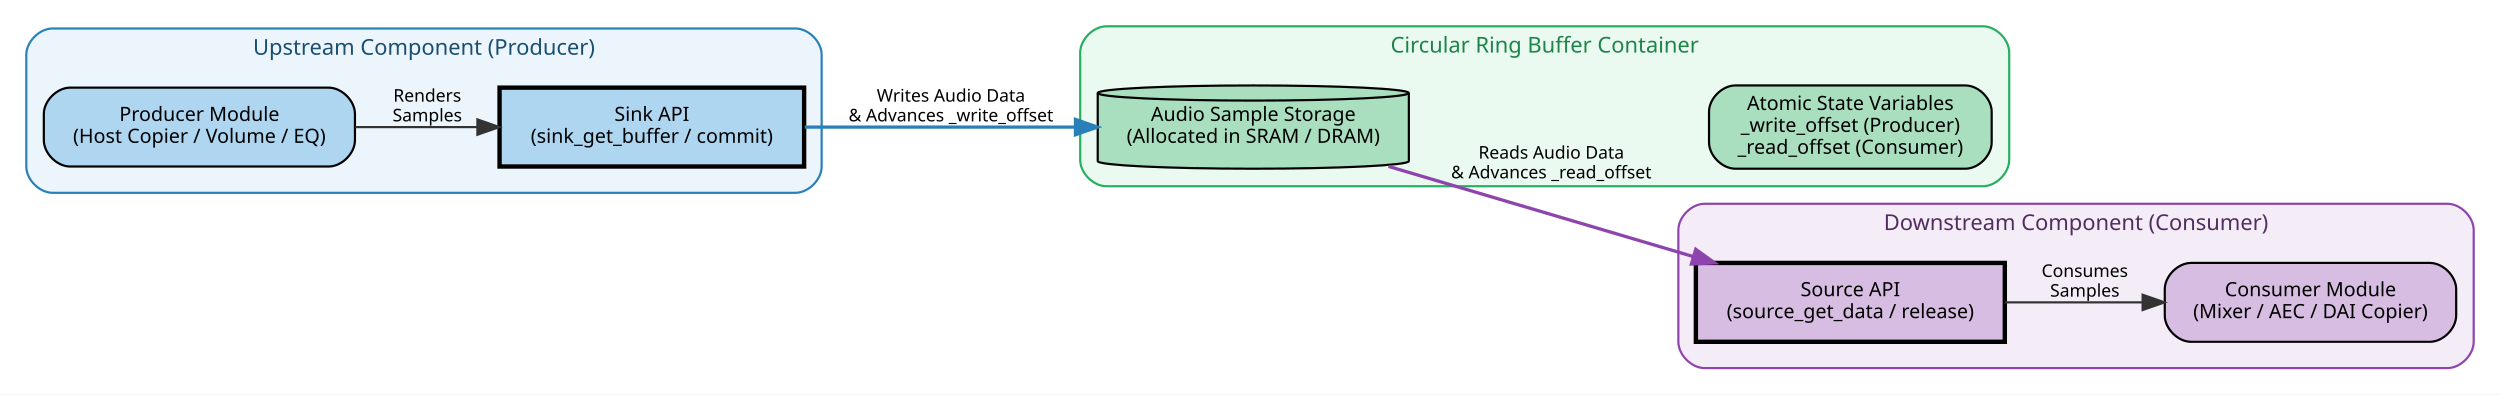
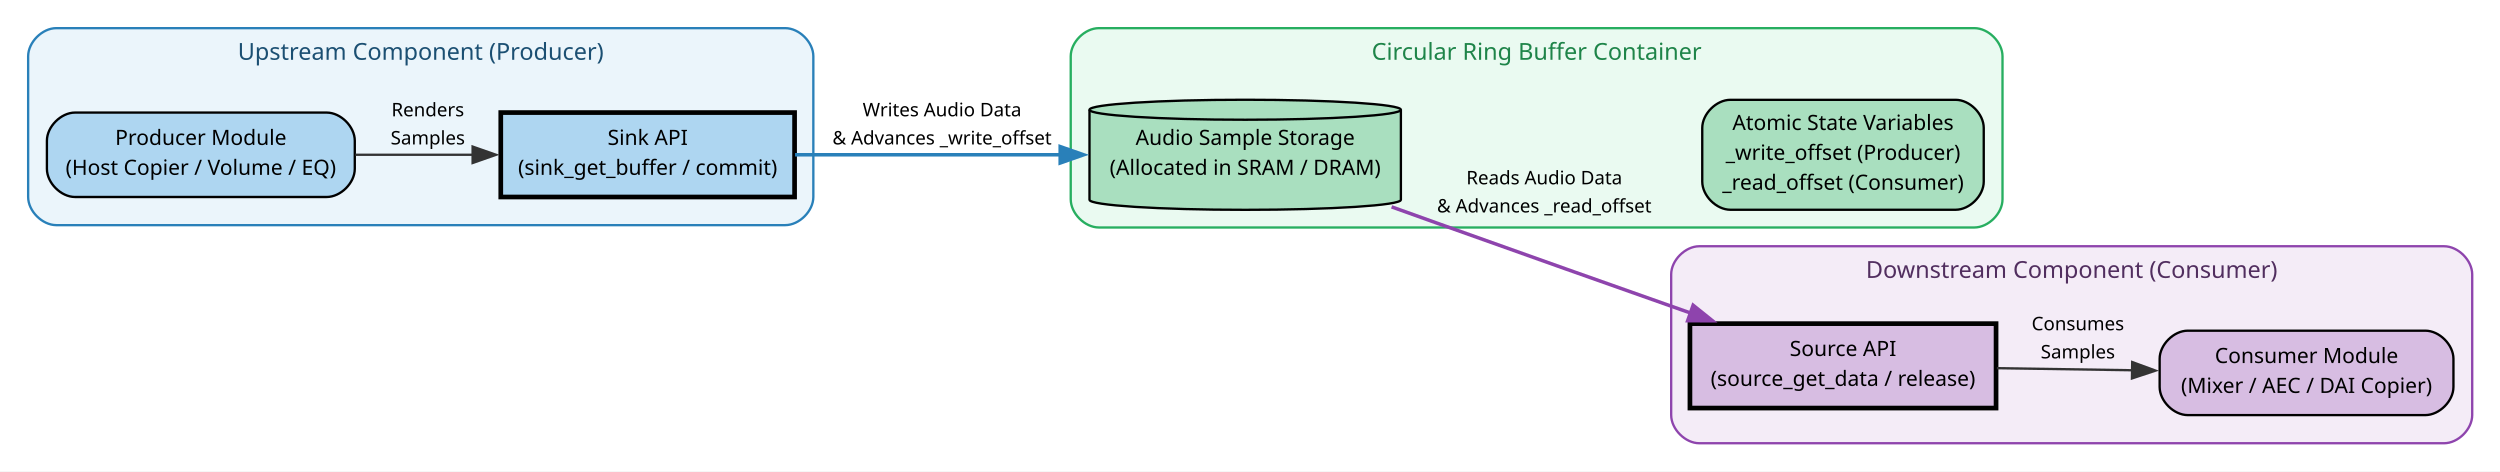
- <svg xmlns="http://www.w3.org/2000/svg" width="1141pt" height="180pt" viewBox="0.00 0.00 1141.00 180.00">
-   <g id="graph0" class="graph" transform="scale(1 1) rotate(0) translate(4 176)">
-     <polygon fill="white" stroke="transparent" points="-4,4 -4,-176 1137,-176 1137,4 -4,4" />
+ <svg xmlns="http://www.w3.org/2000/svg" width="1066pt" height="201pt" viewBox="0.00 0.00 1066.00 201.00">
+   <g id="graph0" class="graph" transform="scale(1 1) rotate(0) translate(4 197)">
+     <polygon fill="white" stroke="none" points="-4,4 -4,-197 1062.15,-197 1062.15,4 -4,4" />
    <g id="clust1" class="cluster">
-       <path fill="#ebf5fb" stroke="#2980b9" d="M20,-88C20,-88 359,-88 359,-88 365,-88 371,-94 371,-100 371,-100 371,-151 371,-151 371,-157 365,-163 359,-163 359,-163 20,-163 20,-163 14,-163 8,-157 8,-151 8,-151 8,-100 8,-100 8,-94 14,-88 20,-88" />
-       <text text-anchor="middle" x="189.5" y="-151" font-family="Verdana-Bold" font-size="10.00" fill="#1b4f72">Upstream Component (Producer)</text>
+       <path fill="#ebf5fb" stroke="#2980b9" d="M20,-101C20,-101 330.81,-101 330.81,-101 336.81,-101 342.81,-107 342.81,-113 342.81,-113 342.81,-173 342.81,-173 342.81,-179 336.81,-185 330.81,-185 330.81,-185 20,-185 20,-185 14,-185 8,-179 8,-173 8,-173 8,-113 8,-113 8,-107 14,-101 20,-101" />
+       <text xml:space="preserve" text-anchor="middle" x="175.4" y="-171.5" font-family="Verdana-Bold" font-size="10.00" fill="#1b4f72">Upstream Component (Producer)</text>
    </g>
    <g id="clust2" class="cluster">
-       <path fill="#eafaf1" stroke="#27ae60" d="M501,-91C501,-91 901,-91 901,-91 907,-91 913,-97 913,-103 913,-103 913,-152 913,-152 913,-158 907,-164 901,-164 901,-164 501,-164 501,-164 495,-164 489,-158 489,-152 489,-152 489,-103 489,-103 489,-97 495,-91 501,-91" />
-       <text text-anchor="middle" x="701" y="-152" font-family="Verdana-Bold" font-size="10.00" fill="#1e8449">Circular Ring Buffer Container</text>
+       <path fill="#eafaf1" stroke="#27ae60" d="M464.56,-100C464.56,-100 837.87,-100 837.87,-100 843.87,-100 849.87,-106 849.87,-112 849.87,-112 849.87,-173 849.87,-173 849.87,-179 843.87,-185 837.87,-185 837.87,-185 464.56,-185 464.56,-185 458.56,-185 452.56,-179 452.56,-173 452.56,-173 452.56,-112 452.56,-112 452.56,-106 458.56,-100 464.56,-100" />
+       <text xml:space="preserve" text-anchor="middle" x="651.22" y="-171.5" font-family="Verdana-Bold" font-size="10.00" fill="#1e8449">Circular Ring Buffer Container</text>
    </g>
    <g id="clust3" class="cluster">
-       <path fill="#f4ecf7" stroke="#8e44ad" d="M774,-8C774,-8 1113,-8 1113,-8 1119,-8 1125,-14 1125,-20 1125,-20 1125,-71 1125,-71 1125,-77 1119,-83 1113,-83 1113,-83 774,-83 774,-83 768,-83 762,-77 762,-71 762,-71 762,-20 762,-20 762,-14 768,-8 774,-8" />
-       <text text-anchor="middle" x="943.5" y="-71" font-family="Verdana-Bold" font-size="10.00" fill="#512e5f">Downstream Component (Consumer)</text>
+       <path fill="#f4ecf7" stroke="#8e44ad" d="M720.59,-8C720.59,-8 1038.15,-8 1038.15,-8 1044.15,-8 1050.15,-14 1050.15,-20 1050.15,-20 1050.15,-80 1050.15,-80 1050.15,-86 1044.15,-92 1038.15,-92 1038.15,-92 720.59,-92 720.59,-92 714.59,-92 708.59,-86 708.59,-80 708.59,-80 708.59,-20 708.59,-20 708.59,-14 714.59,-8 720.59,-8" />
+       <text xml:space="preserve" text-anchor="middle" x="879.37" y="-78.5" font-family="Verdana-Bold" font-size="10.00" fill="#512e5f">Downstream Component (Consumer)</text>
    </g>
    <g id="node1" class="node">
-       <path fill="#aed6f1" stroke="black" d="M146,-136C146,-136 28,-136 28,-136 22,-136 16,-130 16,-124 16,-124 16,-112 16,-112 16,-106 22,-100 28,-100 28,-100 146,-100 146,-100 152,-100 158,-106 158,-112 158,-112 158,-124 158,-124 158,-130 152,-136 146,-136" />
-       <text text-anchor="middle" x="87" y="-120.8" font-family="verdana" font-size="9.00">Producer Module</text>
-       <text text-anchor="middle" x="87" y="-110.8" font-family="verdana" font-size="9.00">(Host Copier / Volume / EQ)</text>
+       <path fill="#aed6f1" stroke="black" d="M135.28,-149C135.28,-149 28,-149 28,-149 22,-149 16,-143 16,-137 16,-137 16,-125 16,-125 16,-119 22,-113 28,-113 28,-113 135.28,-113 135.28,-113 141.28,-113 147.28,-119 147.28,-125 147.28,-125 147.28,-137 147.28,-137 147.28,-143 141.28,-149 135.28,-149" />
+       <text xml:space="preserve" text-anchor="middle" x="81.64" y="-135.2" font-family="verdana" font-size="9.00">Producer Module</text>
+       <text xml:space="preserve" text-anchor="middle" x="81.64" y="-122.45" font-family="verdana" font-size="9.00">(Host Copier / Volume / EQ)</text>
    </g>
    <g id="node2" class="node">
-       <polygon fill="#aed6f1" stroke="black" stroke-width="2" points="363,-136 224,-136 224,-100 363,-100 363,-136" />
-       <text text-anchor="middle" x="293.5" y="-120.8" font-family="verdana" font-size="9.00">Sink API</text>
-       <text text-anchor="middle" x="293.5" y="-110.8" font-family="verdana" font-size="9.00">(sink_get_buffer / commit)</text>
+       <polygon fill="#aed6f1" stroke="black" stroke-width="2" points="334.81,-149 209.53,-149 209.53,-113 334.81,-113 334.81,-149" />
+       <text xml:space="preserve" text-anchor="middle" x="272.17" y="-135.2" font-family="verdana" font-size="9.00">Sink API</text>
+       <text xml:space="preserve" text-anchor="middle" x="272.17" y="-122.45" font-family="verdana" font-size="9.00">(sink_get_buffer / commit)</text>
    </g>
    <g id="edge1" class="edge">
-       <path fill="none" stroke="#333333" d="M158.09,-118C176.04,-118 195.46,-118 213.82,-118" />
-       <polygon fill="#333333" stroke="#333333" points="213.88,-121.5 223.88,-118 213.88,-114.5 213.88,-121.5" />
-       <text text-anchor="middle" x="191" y="-129.6" font-family="verdana" font-size="8.00">Renders</text>
-       <text text-anchor="middle" x="191" y="-120.6" font-family="verdana" font-size="8.00">Samples</text>
+       <path fill="none" stroke="#333333" d="M147.52,-131C163.7,-131 181.17,-131 197.74,-131" />
+       <polygon fill="#333333" stroke="#333333" points="197.52,-134.5 207.52,-131 197.52,-127.5 197.52,-134.5" />
+       <text xml:space="preserve" text-anchor="middle" x="178.41" y="-147.4" font-family="verdana" font-size="8.00">Renders</text>
+       <text xml:space="preserve" text-anchor="middle" x="178.41" y="-135.4" font-family="verdana" font-size="8.00">Samples</text>
    </g>
    <g id="node3" class="node">
-       <path fill="#a9dfbf" stroke="black" d="M639,-133.55C639,-135.45 607.18,-137 568,-137 528.82,-137 497,-135.45 497,-133.55 497,-133.55 497,-102.45 497,-102.45 497,-100.55 528.82,-99 568,-99 607.18,-99 639,-100.55 639,-102.45 639,-102.45 639,-133.55 639,-133.55" />
-       <path fill="none" stroke="black" d="M639,-133.55C639,-131.64 607.18,-130.09 568,-130.09 528.82,-130.09 497,-131.64 497,-133.55" />
-       <text text-anchor="middle" x="568" y="-120.8" font-family="verdana" font-size="9.00">Audio Sample Storage</text>
-       <text text-anchor="middle" x="568" y="-110.8" font-family="verdana" font-size="9.00">(Allocated in SRAM / DRAM)</text>
+       <path fill="#a9dfbf" stroke="black" d="M593.34,-150.2C593.34,-152.56 563.58,-154.47 526.95,-154.47 490.32,-154.47 460.56,-152.56 460.56,-150.2 460.56,-150.2 460.56,-111.8 460.56,-111.8 460.56,-109.44 490.32,-107.53 526.95,-107.53 563.58,-107.53 593.34,-109.44 593.34,-111.8 593.34,-111.8 593.34,-150.2 593.34,-150.2" />
+       <path fill="none" stroke="black" d="M593.34,-150.2C593.34,-147.85 563.58,-145.94 526.95,-145.94 490.32,-145.94 460.56,-147.85 460.56,-150.2" />
+       <text xml:space="preserve" text-anchor="middle" x="526.95" y="-135.2" font-family="verdana" font-size="9.00">Audio Sample Storage</text>
+       <text xml:space="preserve" text-anchor="middle" x="526.95" y="-122.45" font-family="verdana" font-size="9.00">(Allocated in SRAM / DRAM)</text>
    </g>
    <g id="edge4" class="edge">
-       <path fill="none" stroke="#2980b9" stroke-width="1.5" d="M363.26,-118C400.83,-118 447.55,-118 486.77,-118" />
-       <polygon fill="#2980b9" stroke="#2980b9" stroke-width="1.5" points="486.84,-121.5 496.84,-118 486.84,-114.5 486.84,-121.5" />
-       <text text-anchor="middle" x="430" y="-129.6" font-family="verdana" font-size="8.00">Writes Audio Data</text>
-       <text text-anchor="middle" x="430" y="-120.6" font-family="verdana" font-size="8.00">&amp; Advances _write_offset</text>
+       <path fill="none" stroke="#2980b9" stroke-width="1.5" d="M335.01,-131C369.15,-131 411.88,-131 448.26,-131" />
+       <polygon fill="#2980b9" stroke="#2980b9" stroke-width="1.5" points="448.06,-134.5 458.06,-131 448.06,-127.5 448.06,-134.5" />
+       <text xml:space="preserve" text-anchor="middle" x="397.69" y="-147.4" font-family="verdana" font-size="8.00">Writes Audio Data</text>
+       <text xml:space="preserve" text-anchor="middle" x="397.69" y="-135.4" font-family="verdana" font-size="8.00">&amp; Advances _write_offset</text>
    </g>
    <g id="node4" class="node">
-       <path fill="#a9dfbf" stroke="black" d="M893,-137C893,-137 788,-137 788,-137 782,-137 776,-131 776,-125 776,-125 776,-111 776,-111 776,-105 782,-99 788,-99 788,-99 893,-99 893,-99 899,-99 905,-105 905,-111 905,-111 905,-125 905,-125 905,-131 899,-137 893,-137" />
-       <text text-anchor="middle" x="840.5" y="-125.8" font-family="verdana" font-size="9.00">Atomic State Variables</text>
-       <text text-anchor="middle" x="840.5" y="-115.8" font-family="verdana" font-size="9.00">_write_offset (Producer)</text>
-       <text text-anchor="middle" x="840.5" y="-105.8" font-family="verdana" font-size="9.00">_read_offset (Consumer)</text>
+       <path fill="#a9dfbf" stroke="black" d="M829.87,-154.44C829.87,-154.44 733.84,-154.44 733.84,-154.44 727.84,-154.44 721.84,-148.44 721.84,-142.44 721.84,-142.44 721.84,-119.56 721.84,-119.56 721.84,-113.56 727.84,-107.56 733.84,-107.56 733.84,-107.56 829.87,-107.56 829.87,-107.56 835.87,-107.56 841.87,-113.56 841.87,-119.56 841.87,-119.56 841.87,-142.44 841.87,-142.44 841.87,-148.44 835.87,-154.44 829.87,-154.44" />
+       <text xml:space="preserve" text-anchor="middle" x="781.86" y="-141.57" font-family="verdana" font-size="9.00">Atomic State Variables</text>
+       <text xml:space="preserve" text-anchor="middle" x="781.86" y="-128.82" font-family="verdana" font-size="9.00">_write_offset (Producer)</text>
+       <text xml:space="preserve" text-anchor="middle" x="781.86" y="-116.08" font-family="verdana" font-size="9.00">_read_offset (Consumer)</text>
    </g>
    <g id="node5" class="node">
-       <polygon fill="#d7bde2" stroke="black" stroke-width="2" points="911,-56 770,-56 770,-20 911,-20 911,-56" />
-       <text text-anchor="middle" x="840.5" y="-40.8" font-family="verdana" font-size="9.00">Source API</text>
-       <text text-anchor="middle" x="840.5" y="-30.8" font-family="verdana" font-size="9.00">(source_get_data / release)</text>
+       <polygon fill="#d7bde2" stroke="black" stroke-width="2" points="847.12,-59 716.59,-59 716.59,-23 847.12,-23 847.12,-59" />
+       <text xml:space="preserve" text-anchor="middle" x="781.86" y="-45.2" font-family="verdana" font-size="9.00">Source API</text>
+       <text xml:space="preserve" text-anchor="middle" x="781.86" y="-32.45" font-family="verdana" font-size="9.00">(source_get_data / release)</text>
    </g>
    <g id="edge5" class="edge">
-       <path fill="none" stroke="#8e44ad" stroke-width="1.5" d="M629.71,-100.05C670.98,-87.84 725.72,-71.65 768.93,-58.87" />
-       <polygon fill="#8e44ad" stroke="#8e44ad" stroke-width="1.5" points="769.93,-62.22 778.53,-56.03 767.95,-55.51 769.93,-62.22" />
-       <text text-anchor="middle" x="704" y="-103.6" font-family="verdana" font-size="8.00">Reads Audio Data</text>
-       <text text-anchor="middle" x="704" y="-94.6" font-family="verdana" font-size="8.00">&amp; Advances _read_offset</text>
+       <path fill="none" stroke="#8e44ad" stroke-width="1.5" d="M589.38,-108.79C595.78,-106.49 602.19,-104.2 608.34,-102 644.33,-89.14 684.6,-74.9 717.17,-63.41" />
+       <polygon fill="#8e44ad" stroke="#8e44ad" stroke-width="1.5" points="717.95,-66.85 726.21,-60.22 715.62,-60.25 717.95,-66.85" />
+       <text xml:space="preserve" text-anchor="middle" x="654.47" y="-118.4" font-family="verdana" font-size="8.00">Reads Audio Data</text>
+       <text xml:space="preserve" text-anchor="middle" x="654.47" y="-106.4" font-family="verdana" font-size="8.00">&amp; Advances _read_offset</text>
    </g>
    <g id="node6" class="node">
-       <path fill="#d7bde2" stroke="black" d="M1105,-56C1105,-56 996,-56 996,-56 990,-56 984,-50 984,-44 984,-44 984,-32 984,-32 984,-26 990,-20 996,-20 996,-20 1105,-20 1105,-20 1111,-20 1117,-26 1117,-32 1117,-32 1117,-44 1117,-44 1117,-50 1111,-56 1105,-56" />
-       <text text-anchor="middle" x="1050.5" y="-40.8" font-family="verdana" font-size="9.00">Consumer Module</text>
-       <text text-anchor="middle" x="1050.5" y="-30.8" font-family="verdana" font-size="9.00">(Mixer / AEC / DAI Copier)</text>
+       <path fill="#d7bde2" stroke="black" d="M1030.15,-56C1030.15,-56 928.87,-56 928.87,-56 922.87,-56 916.87,-50 916.87,-44 916.87,-44 916.87,-32 916.87,-32 916.87,-26 922.87,-20 928.87,-20 928.87,-20 1030.15,-20 1030.15,-20 1036.15,-20 1042.15,-26 1042.15,-32 1042.15,-32 1042.15,-44 1042.15,-44 1042.15,-50 1036.15,-56 1030.15,-56" />
+       <text xml:space="preserve" text-anchor="middle" x="979.51" y="-42.2" font-family="verdana" font-size="9.00">Consumer Module</text>
+       <text xml:space="preserve" text-anchor="middle" x="979.51" y="-29.45" font-family="verdana" font-size="9.00">(Mixer / AEC / DAI Copier)</text>
    </g>
    <g id="edge3" class="edge">
-       <path fill="none" stroke="#333333" d="M911.05,-38C931.16,-38 953.2,-38 973.66,-38" />
-       <polygon fill="#333333" stroke="#333333" points="973.89,-41.5 983.89,-38 973.89,-34.5 973.89,-41.5" />
-       <text text-anchor="middle" x="947.5" y="-49.6" font-family="verdana" font-size="8.00">Consumes</text>
-       <text text-anchor="middle" x="947.5" y="-40.6" font-family="verdana" font-size="8.00">Samples</text>
+       <path fill="none" stroke="#333333" d="M847.46,-40.01C865.98,-39.73 886.31,-39.41 905.31,-39.12" />
+       <polygon fill="#333333" stroke="#333333" points="905.17,-42.63 915.12,-38.97 905.06,-35.63 905.17,-42.63" />
+       <text xml:space="preserve" text-anchor="middle" x="882" y="-56.17" font-family="verdana" font-size="8.00">Consumes</text>
+       <text xml:space="preserve" text-anchor="middle" x="882" y="-44.17" font-family="verdana" font-size="8.00">Samples</text>
    </g>
  </g>
</svg>
